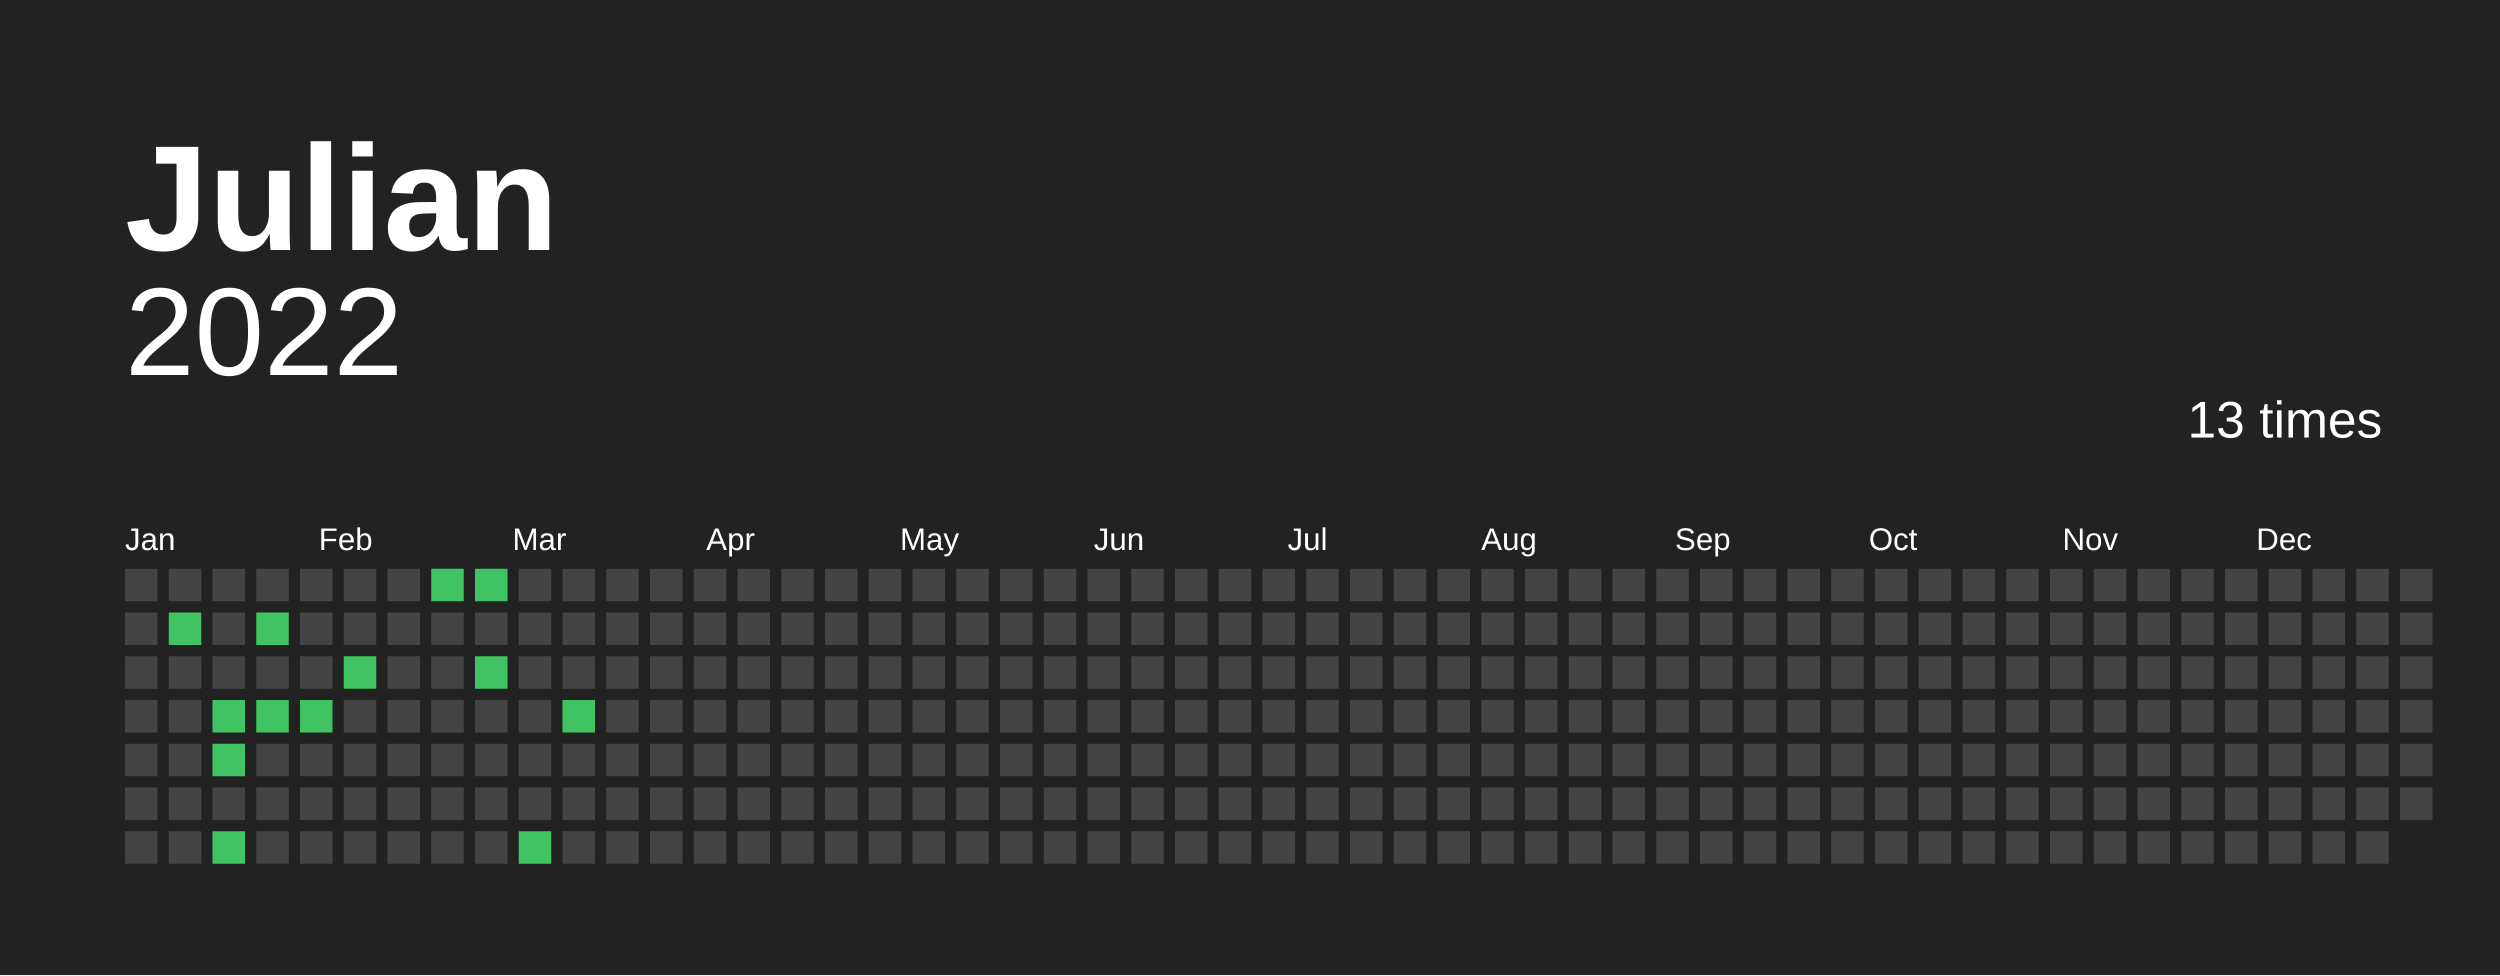
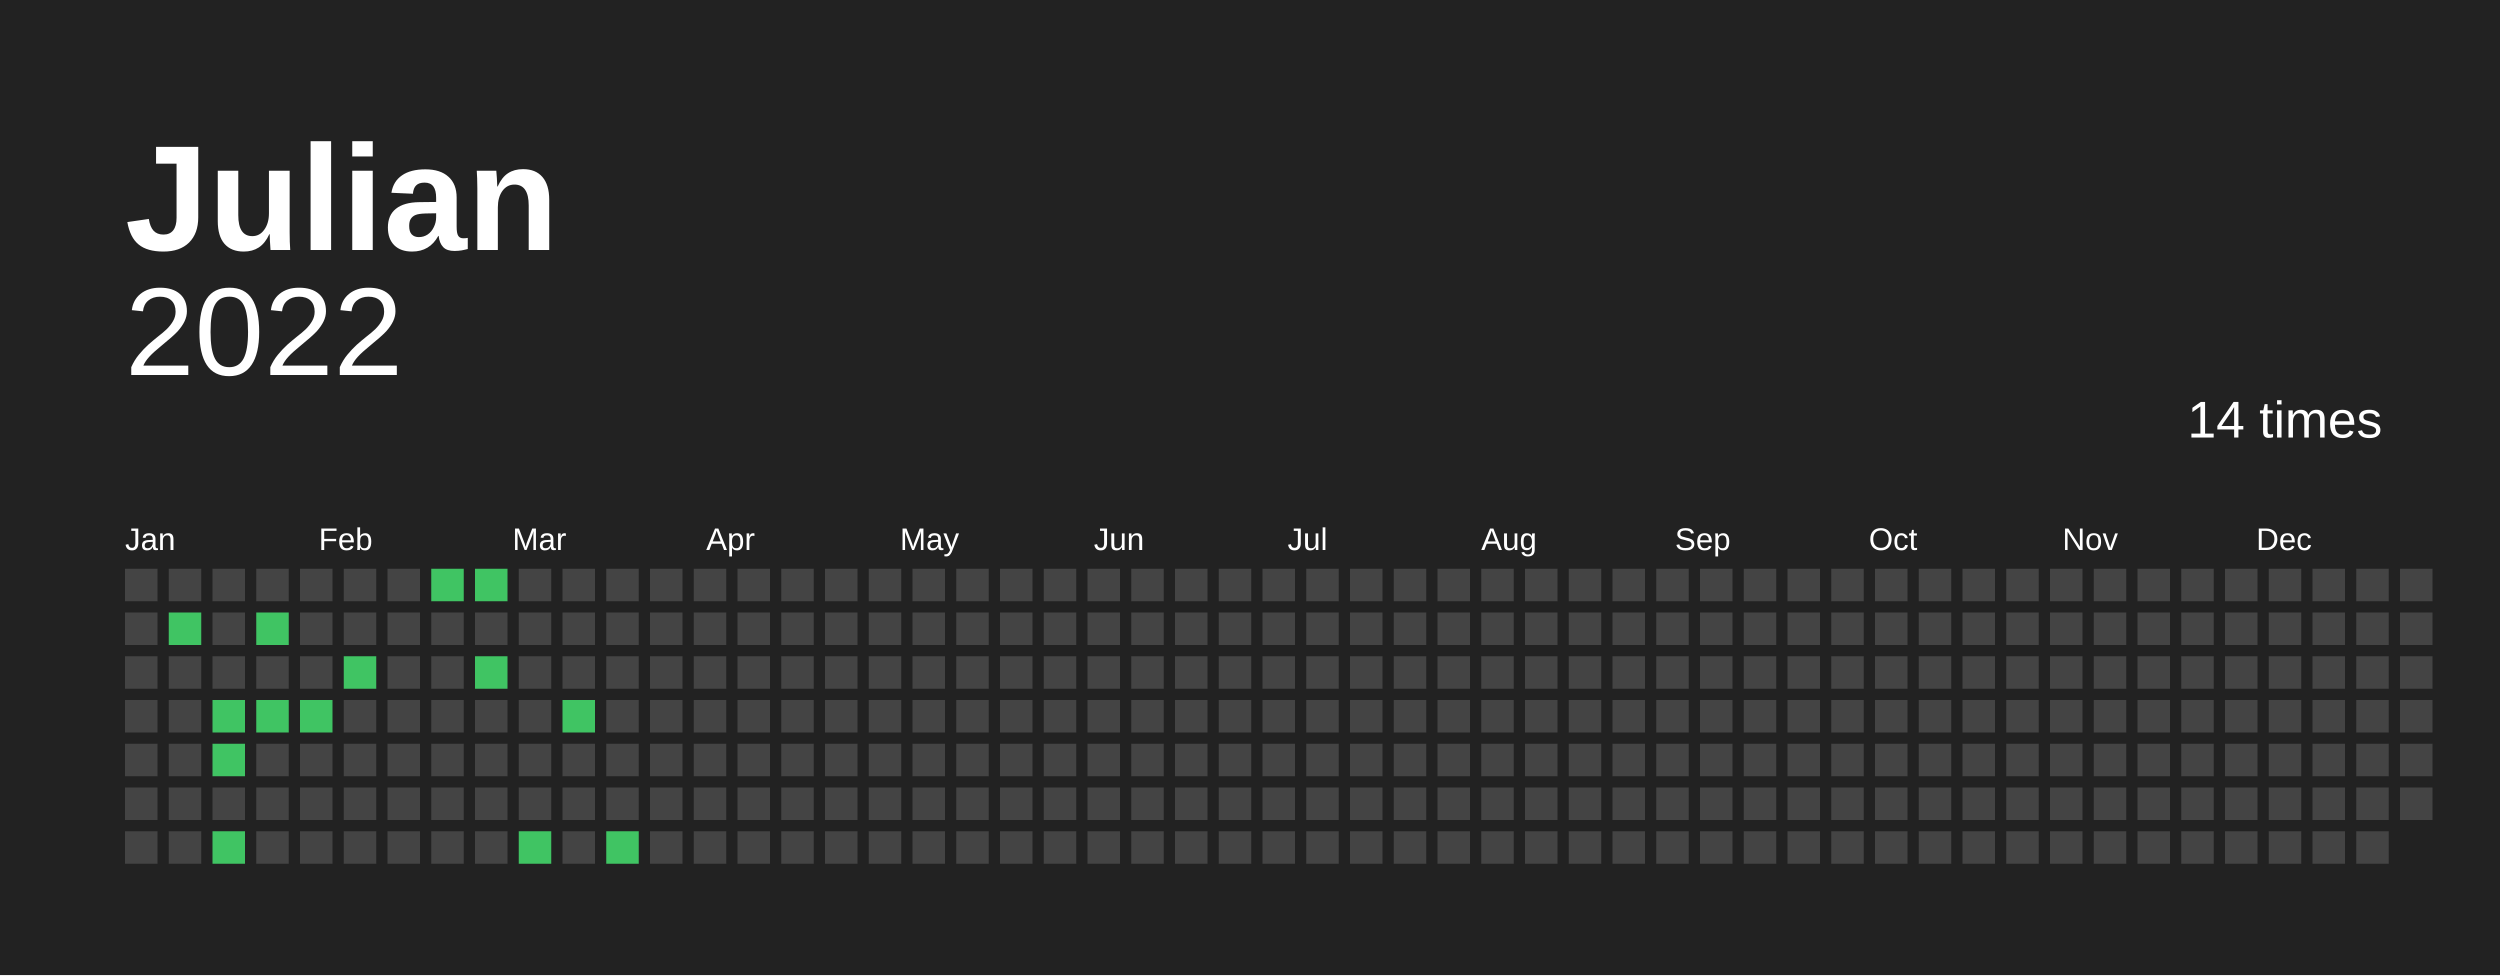
<svg xmlns="http://www.w3.org/2000/svg" baseProfile="full" height="78mm" version="1.1" viewBox="0,0,200,78" width="200mm">
  <defs />
  <rect fill="#222222" height="78" width="200" x="0" y="0" />
  <text fill="#FFFFFF" style="font-size:12px; font-family:Arial; font-weight:bold;" x="10" y="20">Julian</text>
  <text alignment-baseline="hanging" fill="#FFFFFF" style="font-size:10.0px; font-family:Arial;" x="10" y="30">2022</text>
-   <text alignment-baseline="hanging" fill="#FFFFFF" style="font-size:4.125px; font-family:Arial;" x="175" y="35">13 times</text>
+   <text alignment-baseline="hanging" fill="#FFFFFF" style="font-size:4.125px; font-family:Arial;" x="175" y="35">14 times</text>
  <text fill="#FFFFFF" style="font-size:2.5px; font-family:Arial" x="10.0" y="44">Jan</text>
  <text fill="#FFFFFF" style="font-size:2.5px; font-family:Arial" x="25.5" y="44">Feb</text>
  <text fill="#FFFFFF" style="font-size:2.5px; font-family:Arial" x="41.0" y="44">Mar</text>
  <text fill="#FFFFFF" style="font-size:2.5px; font-family:Arial" x="56.5" y="44">Apr</text>
  <text fill="#FFFFFF" style="font-size:2.5px; font-family:Arial" x="72.0" y="44">May</text>
  <text fill="#FFFFFF" style="font-size:2.5px; font-family:Arial" x="87.5" y="44">Jun</text>
  <text fill="#FFFFFF" style="font-size:2.5px; font-family:Arial" x="103.0" y="44">Jul</text>
  <text fill="#FFFFFF" style="font-size:2.5px; font-family:Arial" x="118.5" y="44">Aug</text>
  <text fill="#FFFFFF" style="font-size:2.5px; font-family:Arial" x="134.0" y="44">Sep</text>
  <text fill="#FFFFFF" style="font-size:2.5px; font-family:Arial" x="149.5" y="44">Oct</text>
  <text fill="#FFFFFF" style="font-size:2.5px; font-family:Arial" x="165.0" y="44">Nov</text>
  <text fill="#FFFFFF" style="font-size:2.5px; font-family:Arial" x="180.5" y="44">Dec</text>
  <rect fill="#444444" height="2.6" width="2.6" x="10.0" y="45.5" />
  <rect fill="#444444" height="2.6" width="2.6" x="10.0" y="49.0" />
  <rect fill="#444444" height="2.6" width="2.6" x="10.0" y="52.5" />
  <rect fill="#444444" height="2.6" width="2.6" x="10.0" y="56.0" />
  <rect fill="#444444" height="2.6" width="2.6" x="10.0" y="59.5" />
  <rect fill="#444444" height="2.6" width="2.6" x="10.0" y="63.0" />
  <rect fill="#444444" height="2.6" width="2.6" x="10.0" y="66.5" />
  <rect fill="#444444" height="2.6" width="2.6" x="13.5" y="45.5" />
  <rect fill="#40C463" height="2.6" width="2.6" x="13.5" y="49.0" />
  <rect fill="#444444" height="2.6" width="2.6" x="13.5" y="52.5" />
  <rect fill="#444444" height="2.6" width="2.6" x="13.5" y="56.0" />
  <rect fill="#444444" height="2.6" width="2.6" x="13.5" y="59.5" />
  <rect fill="#444444" height="2.6" width="2.6" x="13.5" y="63.0" />
  <rect fill="#444444" height="2.6" width="2.6" x="13.5" y="66.5" />
  <rect fill="#444444" height="2.6" width="2.6" x="17.0" y="45.5" />
  <rect fill="#444444" height="2.6" width="2.6" x="17.0" y="49.0" />
  <rect fill="#444444" height="2.6" width="2.6" x="17.0" y="52.5" />
  <rect fill="#40C463" height="2.6" width="2.6" x="17.0" y="56.0" />
  <rect fill="#40C463" height="2.6" width="2.6" x="17.0" y="59.5" />
  <rect fill="#444444" height="2.6" width="2.6" x="17.0" y="63.0" />
  <rect fill="#40C463" height="2.6" width="2.6" x="17.0" y="66.5" />
  <rect fill="#444444" height="2.6" width="2.6" x="20.5" y="45.5" />
  <rect fill="#40C463" height="2.6" width="2.6" x="20.5" y="49.0" />
  <rect fill="#444444" height="2.6" width="2.6" x="20.5" y="52.5" />
  <rect fill="#40C463" height="2.6" width="2.6" x="20.5" y="56.0" />
  <rect fill="#444444" height="2.6" width="2.6" x="20.5" y="59.5" />
  <rect fill="#444444" height="2.6" width="2.6" x="20.5" y="63.0" />
  <rect fill="#444444" height="2.6" width="2.6" x="20.5" y="66.5" />
  <rect fill="#444444" height="2.6" width="2.6" x="24.0" y="45.5" />
  <rect fill="#444444" height="2.6" width="2.6" x="24.0" y="49.0" />
  <rect fill="#444444" height="2.6" width="2.6" x="24.0" y="52.5" />
  <rect fill="#40C463" height="2.6" width="2.6" x="24.0" y="56.0" />
  <rect fill="#444444" height="2.6" width="2.6" x="24.0" y="59.5" />
  <rect fill="#444444" height="2.6" width="2.6" x="24.0" y="63.0" />
  <rect fill="#444444" height="2.6" width="2.6" x="24.0" y="66.5" />
  <rect fill="#444444" height="2.6" width="2.6" x="27.5" y="45.5" />
  <rect fill="#444444" height="2.6" width="2.6" x="27.5" y="49.0" />
  <rect fill="#40C463" height="2.6" width="2.6" x="27.5" y="52.5" />
  <rect fill="#444444" height="2.6" width="2.6" x="27.5" y="56.0" />
  <rect fill="#444444" height="2.6" width="2.6" x="27.5" y="59.5" />
  <rect fill="#444444" height="2.6" width="2.6" x="27.5" y="63.0" />
  <rect fill="#444444" height="2.6" width="2.6" x="27.5" y="66.5" />
  <rect fill="#444444" height="2.6" width="2.6" x="31.0" y="45.5" />
  <rect fill="#444444" height="2.6" width="2.6" x="31.0" y="49.0" />
  <rect fill="#444444" height="2.6" width="2.6" x="31.0" y="52.5" />
  <rect fill="#444444" height="2.6" width="2.6" x="31.0" y="56.0" />
  <rect fill="#444444" height="2.6" width="2.6" x="31.0" y="59.5" />
  <rect fill="#444444" height="2.6" width="2.6" x="31.0" y="63.0" />
  <rect fill="#444444" height="2.6" width="2.6" x="31.0" y="66.5" />
  <rect fill="#40C463" height="2.6" width="2.6" x="34.5" y="45.5" />
  <rect fill="#444444" height="2.6" width="2.6" x="34.5" y="49.0" />
  <rect fill="#444444" height="2.6" width="2.6" x="34.5" y="52.5" />
  <rect fill="#444444" height="2.6" width="2.6" x="34.5" y="56.0" />
  <rect fill="#444444" height="2.6" width="2.6" x="34.5" y="59.5" />
  <rect fill="#444444" height="2.6" width="2.6" x="34.5" y="63.0" />
  <rect fill="#444444" height="2.6" width="2.6" x="34.5" y="66.5" />
  <rect fill="#40C463" height="2.6" width="2.6" x="38.0" y="45.5" />
  <rect fill="#444444" height="2.6" width="2.6" x="38.0" y="49.0" />
  <rect fill="#40C463" height="2.6" width="2.6" x="38.0" y="52.5" />
  <rect fill="#444444" height="2.6" width="2.6" x="38.0" y="56.0" />
  <rect fill="#444444" height="2.6" width="2.6" x="38.0" y="59.5" />
  <rect fill="#444444" height="2.6" width="2.6" x="38.0" y="63.0" />
  <rect fill="#444444" height="2.6" width="2.6" x="38.0" y="66.5" />
  <rect fill="#444444" height="2.6" width="2.6" x="41.5" y="45.5" />
  <rect fill="#444444" height="2.6" width="2.6" x="41.5" y="49.0" />
  <rect fill="#444444" height="2.6" width="2.6" x="41.5" y="52.5" />
  <rect fill="#444444" height="2.6" width="2.6" x="41.5" y="56.0" />
  <rect fill="#444444" height="2.6" width="2.6" x="41.5" y="59.5" />
  <rect fill="#444444" height="2.6" width="2.6" x="41.5" y="63.0" />
  <rect fill="#40C463" height="2.6" width="2.6" x="41.5" y="66.5" />
  <rect fill="#444444" height="2.6" width="2.6" x="45.0" y="45.5" />
  <rect fill="#444444" height="2.6" width="2.6" x="45.0" y="49.0" />
  <rect fill="#444444" height="2.6" width="2.6" x="45.0" y="52.5" />
  <rect fill="#40C463" height="2.6" width="2.6" x="45.0" y="56.0" />
  <rect fill="#444444" height="2.6" width="2.6" x="45.0" y="59.5" />
  <rect fill="#444444" height="2.6" width="2.6" x="45.0" y="63.0" />
  <rect fill="#444444" height="2.6" width="2.6" x="45.0" y="66.5" />
  <rect fill="#444444" height="2.6" width="2.6" x="48.5" y="45.5" />
  <rect fill="#444444" height="2.6" width="2.6" x="48.5" y="49.0" />
  <rect fill="#444444" height="2.6" width="2.6" x="48.5" y="52.5" />
  <rect fill="#444444" height="2.6" width="2.6" x="48.5" y="56.0" />
  <rect fill="#444444" height="2.6" width="2.6" x="48.5" y="59.5" />
  <rect fill="#444444" height="2.6" width="2.6" x="48.5" y="63.0" />
-   <rect fill="#444444" height="2.6" width="2.6" x="48.5" y="66.5" />
+   <rect fill="#40C463" height="2.6" width="2.6" x="48.5" y="66.5" />
  <rect fill="#444444" height="2.6" width="2.6" x="52.0" y="45.5" />
  <rect fill="#444444" height="2.6" width="2.6" x="52.0" y="49.0" />
  <rect fill="#444444" height="2.6" width="2.6" x="52.0" y="52.5" />
  <rect fill="#444444" height="2.6" width="2.6" x="52.0" y="56.0" />
  <rect fill="#444444" height="2.6" width="2.6" x="52.0" y="59.5" />
  <rect fill="#444444" height="2.6" width="2.6" x="52.0" y="63.0" />
  <rect fill="#444444" height="2.6" width="2.6" x="52.0" y="66.5" />
  <rect fill="#444444" height="2.6" width="2.6" x="55.5" y="45.5" />
  <rect fill="#444444" height="2.6" width="2.6" x="55.5" y="49.0" />
  <rect fill="#444444" height="2.6" width="2.6" x="55.5" y="52.5" />
  <rect fill="#444444" height="2.6" width="2.6" x="55.5" y="56.0" />
  <rect fill="#444444" height="2.6" width="2.6" x="55.5" y="59.5" />
  <rect fill="#444444" height="2.6" width="2.6" x="55.5" y="63.0" />
  <rect fill="#444444" height="2.6" width="2.6" x="55.5" y="66.5" />
  <rect fill="#444444" height="2.6" width="2.6" x="59.0" y="45.5" />
  <rect fill="#444444" height="2.6" width="2.6" x="59.0" y="49.0" />
  <rect fill="#444444" height="2.6" width="2.6" x="59.0" y="52.5" />
  <rect fill="#444444" height="2.6" width="2.6" x="59.0" y="56.0" />
  <rect fill="#444444" height="2.6" width="2.6" x="59.0" y="59.5" />
  <rect fill="#444444" height="2.6" width="2.6" x="59.0" y="63.0" />
  <rect fill="#444444" height="2.6" width="2.6" x="59.0" y="66.5" />
  <rect fill="#444444" height="2.6" width="2.6" x="62.5" y="45.5" />
  <rect fill="#444444" height="2.6" width="2.6" x="62.5" y="49.0" />
  <rect fill="#444444" height="2.6" width="2.6" x="62.5" y="52.5" />
  <rect fill="#444444" height="2.6" width="2.6" x="62.5" y="56.0" />
  <rect fill="#444444" height="2.6" width="2.6" x="62.5" y="59.5" />
  <rect fill="#444444" height="2.6" width="2.6" x="62.5" y="63.0" />
  <rect fill="#444444" height="2.6" width="2.6" x="62.5" y="66.5" />
  <rect fill="#444444" height="2.6" width="2.6" x="66.0" y="45.5" />
  <rect fill="#444444" height="2.6" width="2.6" x="66.0" y="49.0" />
  <rect fill="#444444" height="2.6" width="2.6" x="66.0" y="52.5" />
  <rect fill="#444444" height="2.6" width="2.6" x="66.0" y="56.0" />
  <rect fill="#444444" height="2.6" width="2.6" x="66.0" y="59.5" />
  <rect fill="#444444" height="2.6" width="2.6" x="66.0" y="63.0" />
  <rect fill="#444444" height="2.6" width="2.6" x="66.0" y="66.5" />
  <rect fill="#444444" height="2.6" width="2.6" x="69.5" y="45.5" />
  <rect fill="#444444" height="2.6" width="2.6" x="69.5" y="49.0" />
  <rect fill="#444444" height="2.6" width="2.6" x="69.5" y="52.5" />
  <rect fill="#444444" height="2.6" width="2.6" x="69.5" y="56.0" />
  <rect fill="#444444" height="2.6" width="2.6" x="69.5" y="59.5" />
  <rect fill="#444444" height="2.6" width="2.6" x="69.5" y="63.0" />
  <rect fill="#444444" height="2.6" width="2.6" x="69.5" y="66.5" />
  <rect fill="#444444" height="2.6" width="2.6" x="73.0" y="45.5" />
  <rect fill="#444444" height="2.6" width="2.6" x="73.0" y="49.0" />
  <rect fill="#444444" height="2.6" width="2.6" x="73.0" y="52.5" />
  <rect fill="#444444" height="2.6" width="2.6" x="73.0" y="56.0" />
  <rect fill="#444444" height="2.6" width="2.6" x="73.0" y="59.5" />
  <rect fill="#444444" height="2.6" width="2.6" x="73.0" y="63.0" />
  <rect fill="#444444" height="2.6" width="2.6" x="73.0" y="66.5" />
  <rect fill="#444444" height="2.6" width="2.6" x="76.5" y="45.5" />
  <rect fill="#444444" height="2.6" width="2.6" x="76.5" y="49.0" />
  <rect fill="#444444" height="2.6" width="2.6" x="76.5" y="52.5" />
  <rect fill="#444444" height="2.6" width="2.6" x="76.5" y="56.0" />
  <rect fill="#444444" height="2.6" width="2.6" x="76.5" y="59.5" />
  <rect fill="#444444" height="2.6" width="2.6" x="76.5" y="63.0" />
  <rect fill="#444444" height="2.6" width="2.6" x="76.5" y="66.5" />
  <rect fill="#444444" height="2.6" width="2.6" x="80.0" y="45.5" />
  <rect fill="#444444" height="2.6" width="2.6" x="80.0" y="49.0" />
  <rect fill="#444444" height="2.6" width="2.6" x="80.0" y="52.5" />
  <rect fill="#444444" height="2.6" width="2.6" x="80.0" y="56.0" />
  <rect fill="#444444" height="2.6" width="2.6" x="80.0" y="59.5" />
  <rect fill="#444444" height="2.6" width="2.6" x="80.0" y="63.0" />
  <rect fill="#444444" height="2.6" width="2.6" x="80.0" y="66.5" />
  <rect fill="#444444" height="2.6" width="2.6" x="83.5" y="45.5" />
  <rect fill="#444444" height="2.6" width="2.6" x="83.5" y="49.0" />
  <rect fill="#444444" height="2.6" width="2.6" x="83.5" y="52.5" />
  <rect fill="#444444" height="2.6" width="2.6" x="83.5" y="56.0" />
  <rect fill="#444444" height="2.6" width="2.6" x="83.5" y="59.5" />
  <rect fill="#444444" height="2.6" width="2.6" x="83.5" y="63.0" />
  <rect fill="#444444" height="2.6" width="2.6" x="83.5" y="66.5" />
  <rect fill="#444444" height="2.6" width="2.6" x="87.0" y="45.5" />
  <rect fill="#444444" height="2.6" width="2.6" x="87.0" y="49.0" />
  <rect fill="#444444" height="2.6" width="2.6" x="87.0" y="52.5" />
  <rect fill="#444444" height="2.6" width="2.6" x="87.0" y="56.0" />
  <rect fill="#444444" height="2.6" width="2.6" x="87.0" y="59.5" />
  <rect fill="#444444" height="2.6" width="2.6" x="87.0" y="63.0" />
  <rect fill="#444444" height="2.6" width="2.6" x="87.0" y="66.5" />
  <rect fill="#444444" height="2.6" width="2.6" x="90.5" y="45.5" />
  <rect fill="#444444" height="2.6" width="2.6" x="90.5" y="49.0" />
  <rect fill="#444444" height="2.6" width="2.6" x="90.5" y="52.5" />
  <rect fill="#444444" height="2.6" width="2.6" x="90.5" y="56.0" />
  <rect fill="#444444" height="2.6" width="2.6" x="90.5" y="59.5" />
  <rect fill="#444444" height="2.6" width="2.6" x="90.5" y="63.0" />
  <rect fill="#444444" height="2.6" width="2.6" x="90.5" y="66.5" />
  <rect fill="#444444" height="2.6" width="2.6" x="94.0" y="45.5" />
  <rect fill="#444444" height="2.6" width="2.6" x="94.0" y="49.0" />
  <rect fill="#444444" height="2.6" width="2.6" x="94.0" y="52.5" />
  <rect fill="#444444" height="2.6" width="2.6" x="94.0" y="56.0" />
  <rect fill="#444444" height="2.6" width="2.6" x="94.0" y="59.5" />
  <rect fill="#444444" height="2.6" width="2.6" x="94.0" y="63.0" />
  <rect fill="#444444" height="2.6" width="2.6" x="94.0" y="66.5" />
  <rect fill="#444444" height="2.6" width="2.6" x="97.5" y="45.5" />
  <rect fill="#444444" height="2.6" width="2.6" x="97.5" y="49.0" />
  <rect fill="#444444" height="2.6" width="2.6" x="97.5" y="52.5" />
  <rect fill="#444444" height="2.6" width="2.6" x="97.5" y="56.0" />
  <rect fill="#444444" height="2.6" width="2.6" x="97.5" y="59.5" />
  <rect fill="#444444" height="2.6" width="2.6" x="97.5" y="63.0" />
  <rect fill="#444444" height="2.6" width="2.6" x="97.5" y="66.5" />
  <rect fill="#444444" height="2.6" width="2.6" x="101.0" y="45.5" />
  <rect fill="#444444" height="2.6" width="2.6" x="101.0" y="49.0" />
  <rect fill="#444444" height="2.6" width="2.6" x="101.0" y="52.5" />
  <rect fill="#444444" height="2.6" width="2.6" x="101.0" y="56.0" />
  <rect fill="#444444" height="2.6" width="2.6" x="101.0" y="59.5" />
  <rect fill="#444444" height="2.6" width="2.6" x="101.0" y="63.0" />
  <rect fill="#444444" height="2.6" width="2.6" x="101.0" y="66.5" />
  <rect fill="#444444" height="2.6" width="2.6" x="104.5" y="45.5" />
  <rect fill="#444444" height="2.6" width="2.6" x="104.5" y="49.0" />
  <rect fill="#444444" height="2.6" width="2.6" x="104.5" y="52.5" />
  <rect fill="#444444" height="2.6" width="2.6" x="104.5" y="56.0" />
  <rect fill="#444444" height="2.6" width="2.6" x="104.5" y="59.5" />
  <rect fill="#444444" height="2.6" width="2.6" x="104.5" y="63.0" />
  <rect fill="#444444" height="2.6" width="2.6" x="104.5" y="66.5" />
  <rect fill="#444444" height="2.6" width="2.6" x="108.0" y="45.5" />
  <rect fill="#444444" height="2.6" width="2.6" x="108.0" y="49.0" />
  <rect fill="#444444" height="2.6" width="2.6" x="108.0" y="52.5" />
  <rect fill="#444444" height="2.6" width="2.6" x="108.0" y="56.0" />
  <rect fill="#444444" height="2.6" width="2.6" x="108.0" y="59.5" />
  <rect fill="#444444" height="2.6" width="2.6" x="108.0" y="63.0" />
  <rect fill="#444444" height="2.6" width="2.6" x="108.0" y="66.5" />
  <rect fill="#444444" height="2.6" width="2.6" x="111.5" y="45.5" />
  <rect fill="#444444" height="2.6" width="2.6" x="111.5" y="49.0" />
  <rect fill="#444444" height="2.6" width="2.6" x="111.5" y="52.5" />
  <rect fill="#444444" height="2.6" width="2.6" x="111.5" y="56.0" />
  <rect fill="#444444" height="2.6" width="2.6" x="111.5" y="59.5" />
  <rect fill="#444444" height="2.6" width="2.6" x="111.5" y="63.0" />
  <rect fill="#444444" height="2.6" width="2.6" x="111.5" y="66.5" />
  <rect fill="#444444" height="2.6" width="2.6" x="115.0" y="45.5" />
  <rect fill="#444444" height="2.6" width="2.6" x="115.0" y="49.0" />
  <rect fill="#444444" height="2.6" width="2.6" x="115.0" y="52.5" />
  <rect fill="#444444" height="2.6" width="2.6" x="115.0" y="56.0" />
  <rect fill="#444444" height="2.6" width="2.6" x="115.0" y="59.5" />
  <rect fill="#444444" height="2.6" width="2.6" x="115.0" y="63.0" />
  <rect fill="#444444" height="2.6" width="2.6" x="115.0" y="66.5" />
  <rect fill="#444444" height="2.6" width="2.6" x="118.5" y="45.5" />
  <rect fill="#444444" height="2.6" width="2.6" x="118.5" y="49.0" />
  <rect fill="#444444" height="2.6" width="2.6" x="118.5" y="52.5" />
  <rect fill="#444444" height="2.6" width="2.6" x="118.5" y="56.0" />
  <rect fill="#444444" height="2.6" width="2.6" x="118.5" y="59.5" />
  <rect fill="#444444" height="2.6" width="2.6" x="118.5" y="63.0" />
  <rect fill="#444444" height="2.6" width="2.6" x="118.5" y="66.5" />
  <rect fill="#444444" height="2.6" width="2.6" x="122.0" y="45.5" />
  <rect fill="#444444" height="2.6" width="2.6" x="122.0" y="49.0" />
  <rect fill="#444444" height="2.6" width="2.6" x="122.0" y="52.5" />
  <rect fill="#444444" height="2.6" width="2.6" x="122.0" y="56.0" />
  <rect fill="#444444" height="2.6" width="2.6" x="122.0" y="59.5" />
  <rect fill="#444444" height="2.6" width="2.6" x="122.0" y="63.0" />
  <rect fill="#444444" height="2.6" width="2.6" x="122.0" y="66.5" />
  <rect fill="#444444" height="2.6" width="2.6" x="125.5" y="45.5" />
  <rect fill="#444444" height="2.6" width="2.6" x="125.5" y="49.0" />
  <rect fill="#444444" height="2.6" width="2.6" x="125.5" y="52.5" />
  <rect fill="#444444" height="2.6" width="2.6" x="125.5" y="56.0" />
  <rect fill="#444444" height="2.6" width="2.6" x="125.5" y="59.5" />
  <rect fill="#444444" height="2.6" width="2.6" x="125.5" y="63.0" />
  <rect fill="#444444" height="2.6" width="2.6" x="125.5" y="66.5" />
  <rect fill="#444444" height="2.6" width="2.6" x="129.0" y="45.5" />
  <rect fill="#444444" height="2.6" width="2.6" x="129.0" y="49.0" />
  <rect fill="#444444" height="2.6" width="2.6" x="129.0" y="52.5" />
  <rect fill="#444444" height="2.6" width="2.6" x="129.0" y="56.0" />
  <rect fill="#444444" height="2.6" width="2.6" x="129.0" y="59.5" />
  <rect fill="#444444" height="2.6" width="2.6" x="129.0" y="63.0" />
  <rect fill="#444444" height="2.6" width="2.6" x="129.0" y="66.5" />
  <rect fill="#444444" height="2.6" width="2.6" x="132.5" y="45.5" />
  <rect fill="#444444" height="2.6" width="2.6" x="132.5" y="49.0" />
  <rect fill="#444444" height="2.6" width="2.6" x="132.5" y="52.5" />
  <rect fill="#444444" height="2.6" width="2.6" x="132.5" y="56.0" />
  <rect fill="#444444" height="2.6" width="2.6" x="132.5" y="59.5" />
  <rect fill="#444444" height="2.6" width="2.6" x="132.5" y="63.0" />
  <rect fill="#444444" height="2.6" width="2.6" x="132.5" y="66.5" />
  <rect fill="#444444" height="2.6" width="2.6" x="136.0" y="45.5" />
  <rect fill="#444444" height="2.6" width="2.6" x="136.0" y="49.0" />
  <rect fill="#444444" height="2.6" width="2.6" x="136.0" y="52.5" />
  <rect fill="#444444" height="2.6" width="2.6" x="136.0" y="56.0" />
  <rect fill="#444444" height="2.6" width="2.6" x="136.0" y="59.5" />
  <rect fill="#444444" height="2.6" width="2.6" x="136.0" y="63.0" />
  <rect fill="#444444" height="2.6" width="2.6" x="136.0" y="66.5" />
  <rect fill="#444444" height="2.6" width="2.6" x="139.5" y="45.5" />
  <rect fill="#444444" height="2.6" width="2.6" x="139.5" y="49.0" />
  <rect fill="#444444" height="2.6" width="2.6" x="139.5" y="52.5" />
  <rect fill="#444444" height="2.6" width="2.6" x="139.5" y="56.0" />
  <rect fill="#444444" height="2.6" width="2.6" x="139.5" y="59.5" />
  <rect fill="#444444" height="2.6" width="2.6" x="139.5" y="63.0" />
  <rect fill="#444444" height="2.6" width="2.6" x="139.5" y="66.5" />
  <rect fill="#444444" height="2.6" width="2.6" x="143.0" y="45.5" />
  <rect fill="#444444" height="2.6" width="2.6" x="143.0" y="49.0" />
  <rect fill="#444444" height="2.6" width="2.6" x="143.0" y="52.5" />
  <rect fill="#444444" height="2.6" width="2.6" x="143.0" y="56.0" />
  <rect fill="#444444" height="2.6" width="2.6" x="143.0" y="59.5" />
  <rect fill="#444444" height="2.6" width="2.6" x="143.0" y="63.0" />
  <rect fill="#444444" height="2.6" width="2.6" x="143.0" y="66.5" />
  <rect fill="#444444" height="2.6" width="2.6" x="146.5" y="45.5" />
  <rect fill="#444444" height="2.6" width="2.6" x="146.5" y="49.0" />
  <rect fill="#444444" height="2.6" width="2.6" x="146.5" y="52.5" />
  <rect fill="#444444" height="2.6" width="2.6" x="146.5" y="56.0" />
  <rect fill="#444444" height="2.6" width="2.6" x="146.5" y="59.5" />
  <rect fill="#444444" height="2.6" width="2.6" x="146.5" y="63.0" />
  <rect fill="#444444" height="2.6" width="2.6" x="146.5" y="66.5" />
  <rect fill="#444444" height="2.6" width="2.6" x="150.0" y="45.5" />
  <rect fill="#444444" height="2.6" width="2.6" x="150.0" y="49.0" />
  <rect fill="#444444" height="2.6" width="2.6" x="150.0" y="52.5" />
  <rect fill="#444444" height="2.6" width="2.6" x="150.0" y="56.0" />
  <rect fill="#444444" height="2.6" width="2.6" x="150.0" y="59.5" />
  <rect fill="#444444" height="2.6" width="2.6" x="150.0" y="63.0" />
  <rect fill="#444444" height="2.6" width="2.6" x="150.0" y="66.5" />
  <rect fill="#444444" height="2.6" width="2.6" x="153.5" y="45.5" />
  <rect fill="#444444" height="2.6" width="2.6" x="153.5" y="49.0" />
  <rect fill="#444444" height="2.6" width="2.6" x="153.5" y="52.5" />
  <rect fill="#444444" height="2.6" width="2.6" x="153.5" y="56.0" />
  <rect fill="#444444" height="2.6" width="2.6" x="153.5" y="59.5" />
  <rect fill="#444444" height="2.6" width="2.6" x="153.5" y="63.0" />
  <rect fill="#444444" height="2.6" width="2.6" x="153.5" y="66.5" />
  <rect fill="#444444" height="2.6" width="2.6" x="157.0" y="45.5" />
  <rect fill="#444444" height="2.6" width="2.6" x="157.0" y="49.0" />
  <rect fill="#444444" height="2.6" width="2.6" x="157.0" y="52.5" />
  <rect fill="#444444" height="2.6" width="2.6" x="157.0" y="56.0" />
  <rect fill="#444444" height="2.6" width="2.6" x="157.0" y="59.5" />
  <rect fill="#444444" height="2.6" width="2.6" x="157.0" y="63.0" />
  <rect fill="#444444" height="2.6" width="2.6" x="157.0" y="66.5" />
  <rect fill="#444444" height="2.6" width="2.6" x="160.5" y="45.5" />
  <rect fill="#444444" height="2.6" width="2.6" x="160.5" y="49.0" />
  <rect fill="#444444" height="2.6" width="2.6" x="160.5" y="52.5" />
  <rect fill="#444444" height="2.6" width="2.6" x="160.5" y="56.0" />
  <rect fill="#444444" height="2.6" width="2.6" x="160.5" y="59.5" />
  <rect fill="#444444" height="2.6" width="2.6" x="160.5" y="63.0" />
  <rect fill="#444444" height="2.6" width="2.6" x="160.5" y="66.5" />
  <rect fill="#444444" height="2.6" width="2.6" x="164.0" y="45.5" />
  <rect fill="#444444" height="2.6" width="2.6" x="164.0" y="49.0" />
  <rect fill="#444444" height="2.6" width="2.6" x="164.0" y="52.5" />
  <rect fill="#444444" height="2.6" width="2.6" x="164.0" y="56.0" />
  <rect fill="#444444" height="2.6" width="2.6" x="164.0" y="59.5" />
  <rect fill="#444444" height="2.6" width="2.6" x="164.0" y="63.0" />
  <rect fill="#444444" height="2.6" width="2.6" x="164.0" y="66.5" />
  <rect fill="#444444" height="2.6" width="2.6" x="167.5" y="45.5" />
  <rect fill="#444444" height="2.6" width="2.6" x="167.5" y="49.0" />
  <rect fill="#444444" height="2.6" width="2.6" x="167.5" y="52.5" />
  <rect fill="#444444" height="2.6" width="2.6" x="167.5" y="56.0" />
  <rect fill="#444444" height="2.6" width="2.6" x="167.5" y="59.5" />
  <rect fill="#444444" height="2.6" width="2.6" x="167.5" y="63.0" />
  <rect fill="#444444" height="2.6" width="2.6" x="167.5" y="66.5" />
  <rect fill="#444444" height="2.6" width="2.6" x="171.0" y="45.5" />
  <rect fill="#444444" height="2.6" width="2.6" x="171.0" y="49.0" />
  <rect fill="#444444" height="2.6" width="2.6" x="171.0" y="52.5" />
  <rect fill="#444444" height="2.6" width="2.6" x="171.0" y="56.0" />
  <rect fill="#444444" height="2.6" width="2.6" x="171.0" y="59.5" />
  <rect fill="#444444" height="2.6" width="2.6" x="171.0" y="63.0" />
  <rect fill="#444444" height="2.6" width="2.6" x="171.0" y="66.5" />
  <rect fill="#444444" height="2.6" width="2.6" x="174.5" y="45.5" />
  <rect fill="#444444" height="2.6" width="2.6" x="174.5" y="49.0" />
  <rect fill="#444444" height="2.6" width="2.6" x="174.5" y="52.5" />
  <rect fill="#444444" height="2.6" width="2.6" x="174.5" y="56.0" />
  <rect fill="#444444" height="2.6" width="2.6" x="174.5" y="59.5" />
  <rect fill="#444444" height="2.6" width="2.6" x="174.5" y="63.0" />
  <rect fill="#444444" height="2.6" width="2.6" x="174.5" y="66.5" />
  <rect fill="#444444" height="2.6" width="2.6" x="178.0" y="45.5" />
  <rect fill="#444444" height="2.6" width="2.6" x="178.0" y="49.0" />
  <rect fill="#444444" height="2.6" width="2.6" x="178.0" y="52.5" />
  <rect fill="#444444" height="2.6" width="2.6" x="178.0" y="56.0" />
  <rect fill="#444444" height="2.6" width="2.6" x="178.0" y="59.5" />
  <rect fill="#444444" height="2.6" width="2.6" x="178.0" y="63.0" />
  <rect fill="#444444" height="2.6" width="2.6" x="178.0" y="66.5" />
  <rect fill="#444444" height="2.6" width="2.6" x="181.5" y="45.5" />
  <rect fill="#444444" height="2.6" width="2.6" x="181.5" y="49.0" />
  <rect fill="#444444" height="2.6" width="2.6" x="181.5" y="52.5" />
  <rect fill="#444444" height="2.6" width="2.6" x="181.5" y="56.0" />
  <rect fill="#444444" height="2.6" width="2.6" x="181.5" y="59.5" />
  <rect fill="#444444" height="2.6" width="2.6" x="181.5" y="63.0" />
  <rect fill="#444444" height="2.6" width="2.6" x="181.5" y="66.5" />
  <rect fill="#444444" height="2.6" width="2.6" x="185.0" y="45.5" />
  <rect fill="#444444" height="2.6" width="2.6" x="185.0" y="49.0" />
  <rect fill="#444444" height="2.6" width="2.6" x="185.0" y="52.5" />
  <rect fill="#444444" height="2.6" width="2.6" x="185.0" y="56.0" />
  <rect fill="#444444" height="2.6" width="2.6" x="185.0" y="59.5" />
  <rect fill="#444444" height="2.6" width="2.6" x="185.0" y="63.0" />
  <rect fill="#444444" height="2.6" width="2.6" x="185.0" y="66.5" />
  <rect fill="#444444" height="2.6" width="2.6" x="188.5" y="45.5" />
  <rect fill="#444444" height="2.6" width="2.6" x="188.5" y="49.0" />
  <rect fill="#444444" height="2.6" width="2.6" x="188.5" y="52.5" />
  <rect fill="#444444" height="2.6" width="2.6" x="188.5" y="56.0" />
  <rect fill="#444444" height="2.6" width="2.6" x="188.5" y="59.5" />
  <rect fill="#444444" height="2.6" width="2.6" x="188.5" y="63.0" />
  <rect fill="#444444" height="2.6" width="2.6" x="188.5" y="66.5" />
  <rect fill="#444444" height="2.6" width="2.6" x="192.0" y="45.5" />
  <rect fill="#444444" height="2.6" width="2.6" x="192.0" y="49.0" />
  <rect fill="#444444" height="2.6" width="2.6" x="192.0" y="52.5" />
  <rect fill="#444444" height="2.6" width="2.6" x="192.0" y="56.0" />
  <rect fill="#444444" height="2.6" width="2.6" x="192.0" y="59.5" />
  <rect fill="#444444" height="2.6" width="2.6" x="192.0" y="63.0" />
</svg>
